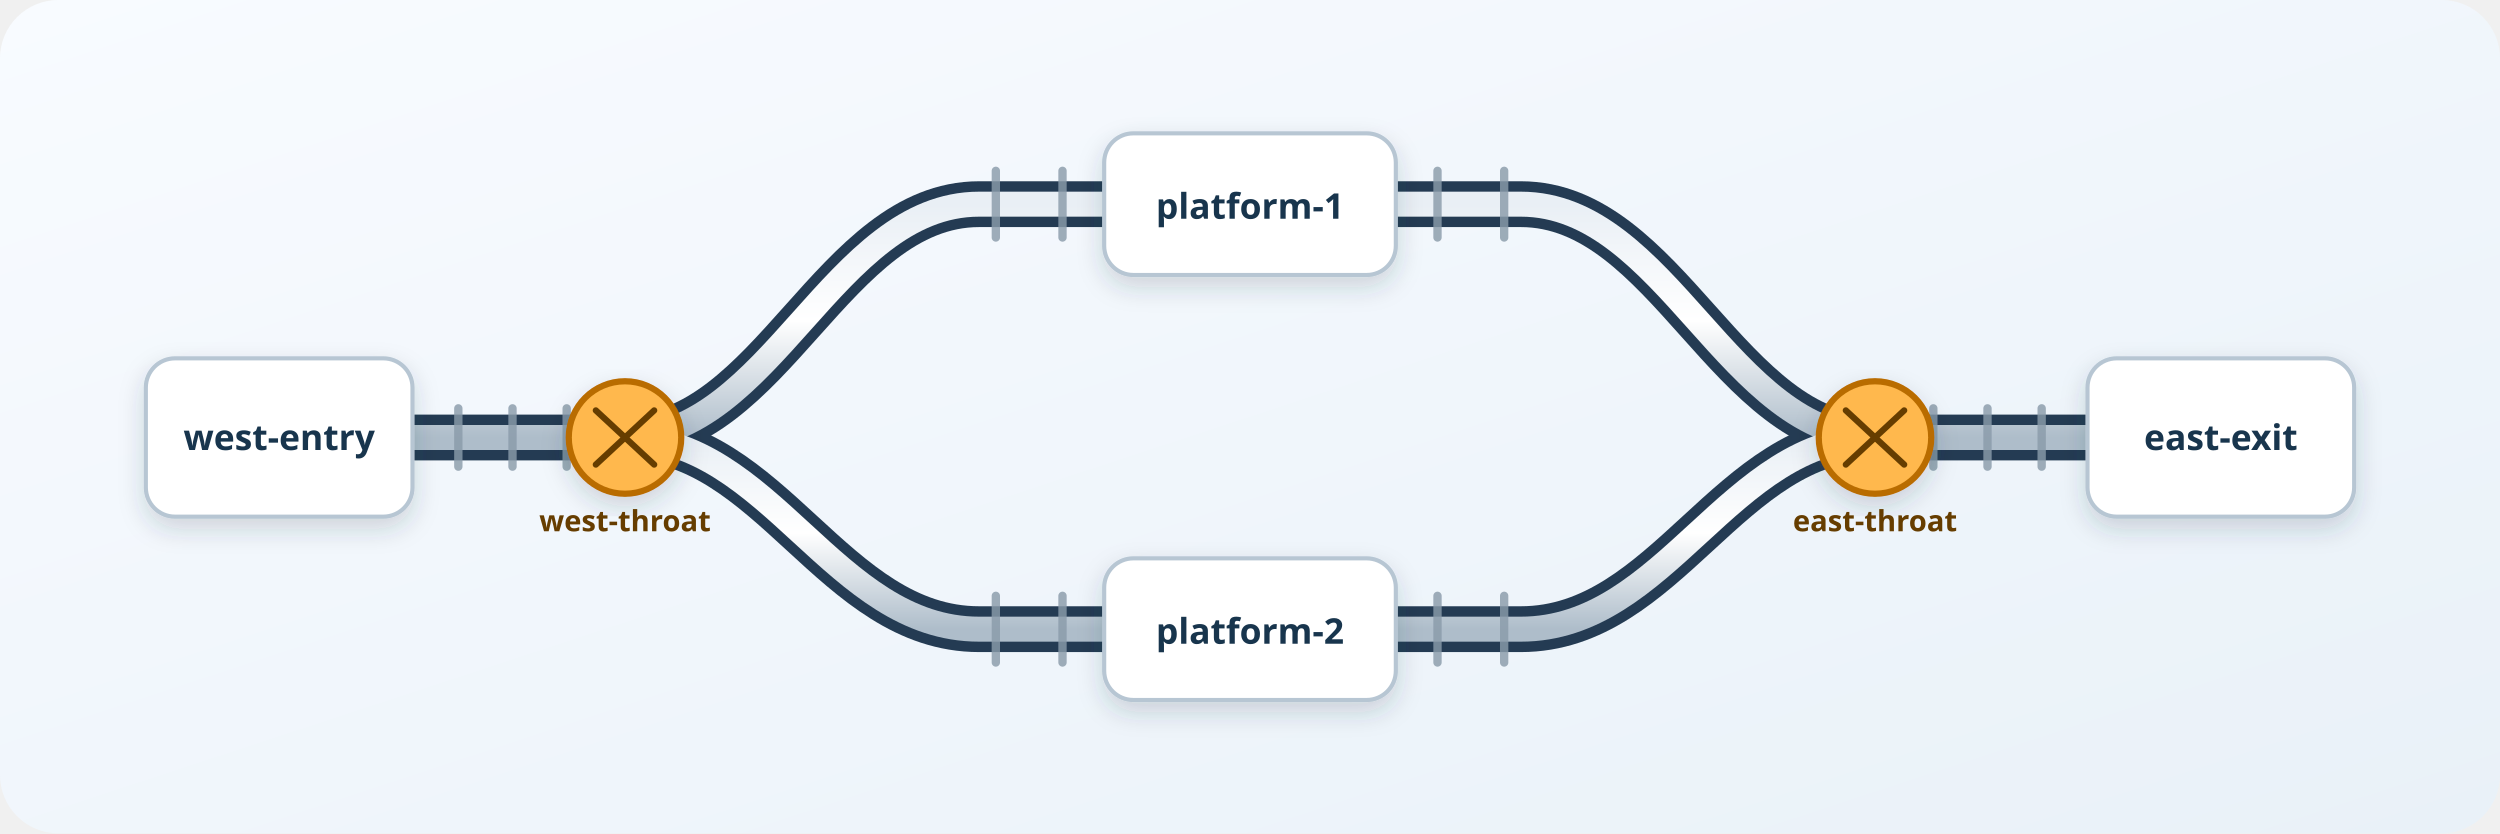
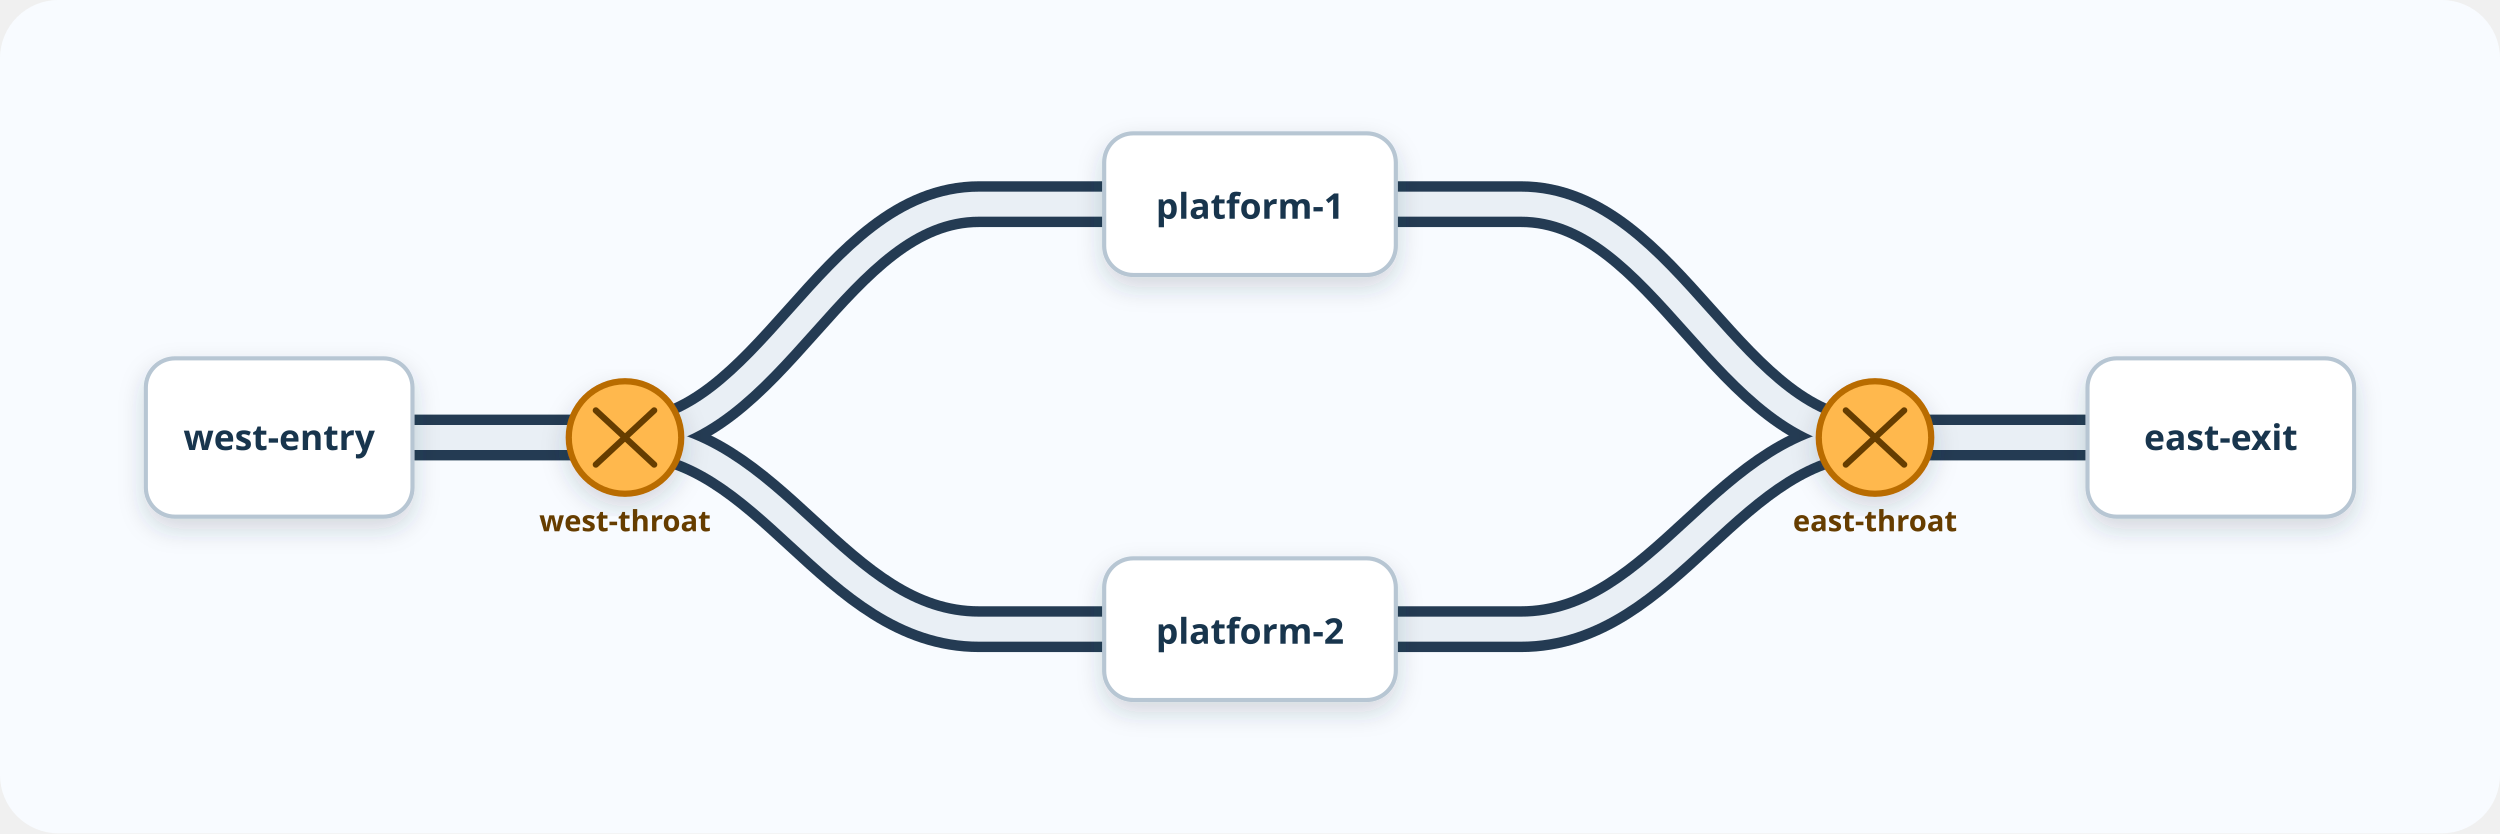
<svg xmlns="http://www.w3.org/2000/svg" viewBox="0 120 1200 400" role="img" aria-labelledby="title description">
  <defs>
-     <linearGradient id="background" x1="0" y1="0" x2="1" y2="1">
-       <stop offset="0" stop-color="#f8fbff" />
-       <stop offset="1" stop-color="#e9f1f8" />
-     </linearGradient>
-     <linearGradient id="rail" x1="0" y1="0" x2="0" y2="1">
-       <stop offset="0" stop-color="#e9eff5" />
-       <stop offset="0.5" stop-color="#ffffff" />
-       <stop offset="1" stop-color="#aebdca" />
-     </linearGradient>
    <filter id="shadow" x="-20%" y="-20%" width="140%" height="140%">
      <feDropShadow dx="0" dy="5" stdDeviation="6" flood-color="#1e3850" flood-opacity=".18" />
    </filter>
    <style>
      .track-bed { fill: none; stroke: #243b53; stroke-width: 22; stroke-linecap: round; stroke-linejoin: round; }
-       .track { fill: none; stroke: url(#rail); stroke-width: 12; stroke-linecap: round; stroke-linejoin: round; }
-       .sleeper { stroke: #8a9baa; stroke-width: 4; stroke-linecap: round; opacity: .82; }
+       .track { fill: none; stroke: #e9eff5; stroke-width: 12; stroke-linecap: round; stroke-linejoin: round; }
      .block { fill: #ffffff; stroke: #b7c6d3; stroke-width: 2; }
      .block-name { font: 700 17px system-ui, sans-serif; fill: #18354d; text-anchor: middle; }
      .turnout { fill: #ffb84d; stroke: #b96c00; stroke-width: 3; }
      .turnout-name { font: 700 14px system-ui, sans-serif; fill: #663d00; text-anchor: middle; }
    </style>
  </defs>
-   <rect y="120" width="1200" height="400" rx="28" fill="url(#background)" />
+   <rect y="120" width="1200" height="400" rx="28" fill="#f8fbff" />
  <g>
    <path class="track-bed" d="M198 330 H300 C370 330 400 218 470 218 H730 C800 218 830 330 900 330 H1002" />
    <path class="track-bed" d="M300 330 C370 330 400 422 470 422 H730 C800 422 830 330 900 330" />
    <path class="track" d="M198 330 H300 C370 330 400 218 470 218 H730 C800 218 830 330 900 330 H1002" />
    <path class="track" d="M300 330 C370 330 400 422 470 422 H730 C800 422 830 330 900 330" />
-   </g>
-   <g class="sleeper">
-     <path d="M220 316v28 M246 316v28 M272 316v28" />
-     <path d="M478 202v32 M510 202v32 M542 202v32 M574 202v32 M626 202v32 M658 202v32 M690 202v32 M722 202v32" />
-     <path d="M478 406v32 M510 406v32 M542 406v32 M574 406v32 M626 406v32 M658 406v32 M690 406v32 M722 406v32" />
-     <path d="M928 316v28 M954 316v28 M980 316v28" />
  </g>
  <g filter="url(#shadow)">
    <circle cx="300" cy="330" r="27" class="turnout" />
    <path d="M286 343 L314 317 M286 317 L314 343" stroke="#663d00" stroke-width="3" stroke-linecap="round" />
    <circle cx="900" cy="330" r="27" class="turnout" />
    <path d="M886 343 L914 317 M886 317 L914 343" stroke="#663d00" stroke-width="3" stroke-linecap="round" />
  </g>
  <text x="300" y="375" class="turnout-name">west-throat</text>
  <text x="900" y="375" class="turnout-name">east-throat</text>
  <g filter="url(#shadow)">
    <rect x="70" y="292" width="128" height="76" rx="14" class="block" />
    <rect x="530" y="184" width="140" height="68" rx="14" class="block" />
    <rect x="530" y="388" width="140" height="68" rx="14" class="block" />
    <rect x="1002" y="292" width="128" height="76" rx="14" class="block" />
  </g>
  <text x="134" y="336" class="block-name">west-entry</text>
  <text x="600" y="225" class="block-name">platform-1</text>
  <text x="600" y="429" class="block-name">platform-2</text>
  <text x="1066" y="336" class="block-name">east-exit</text>
</svg>
